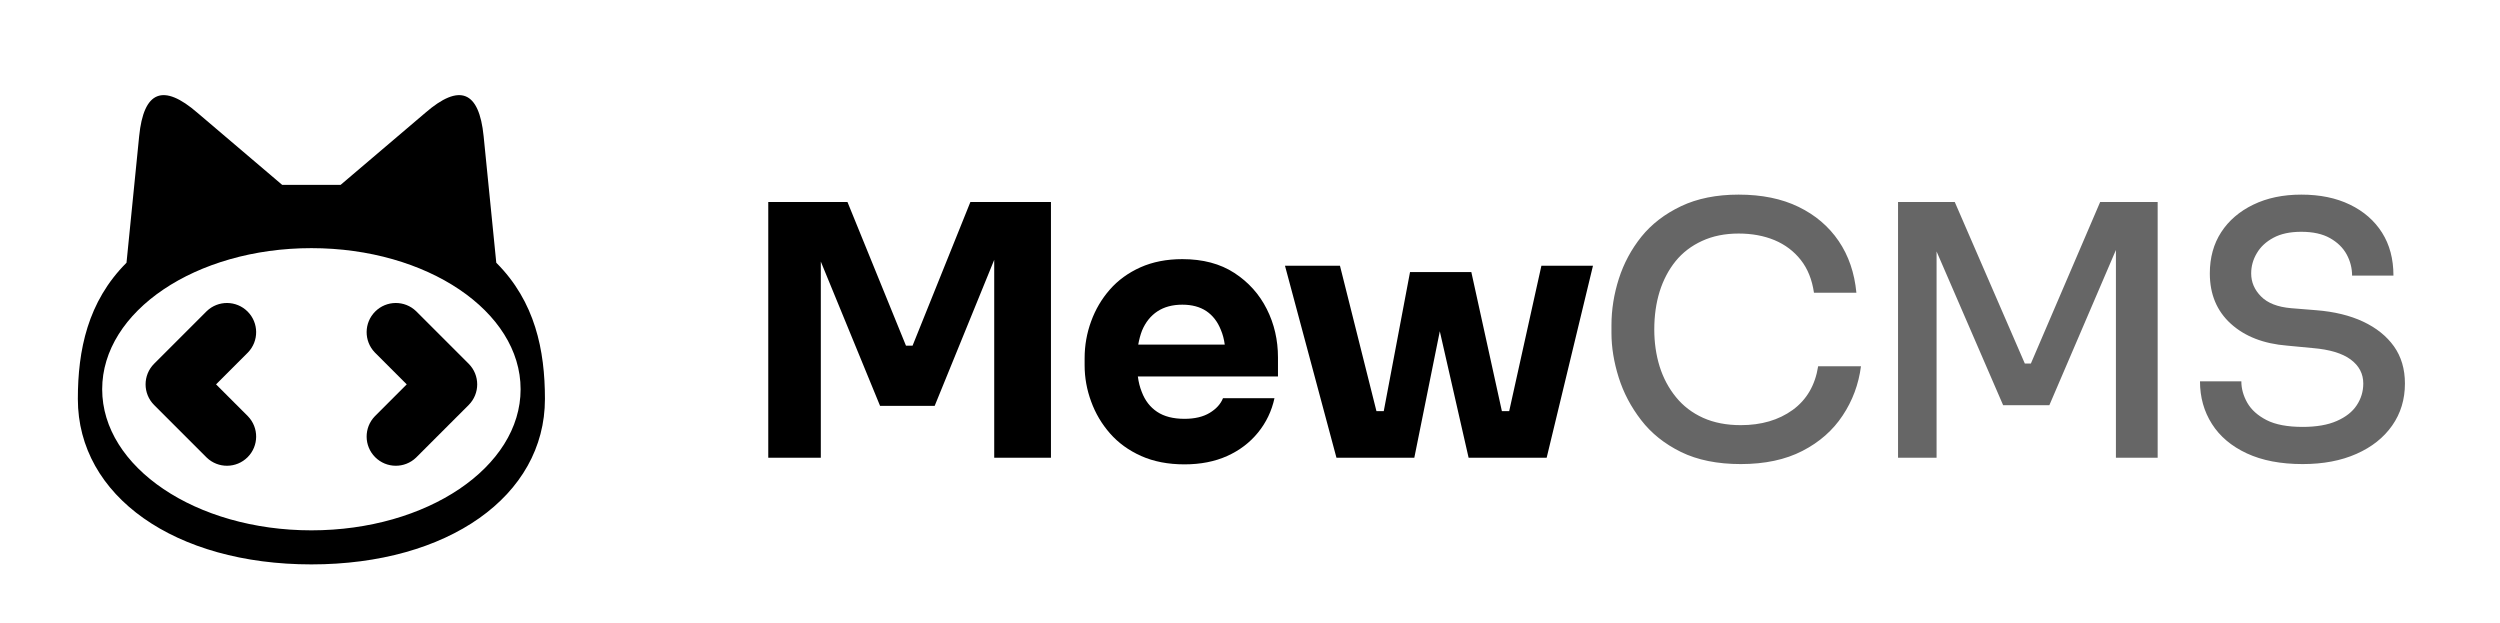
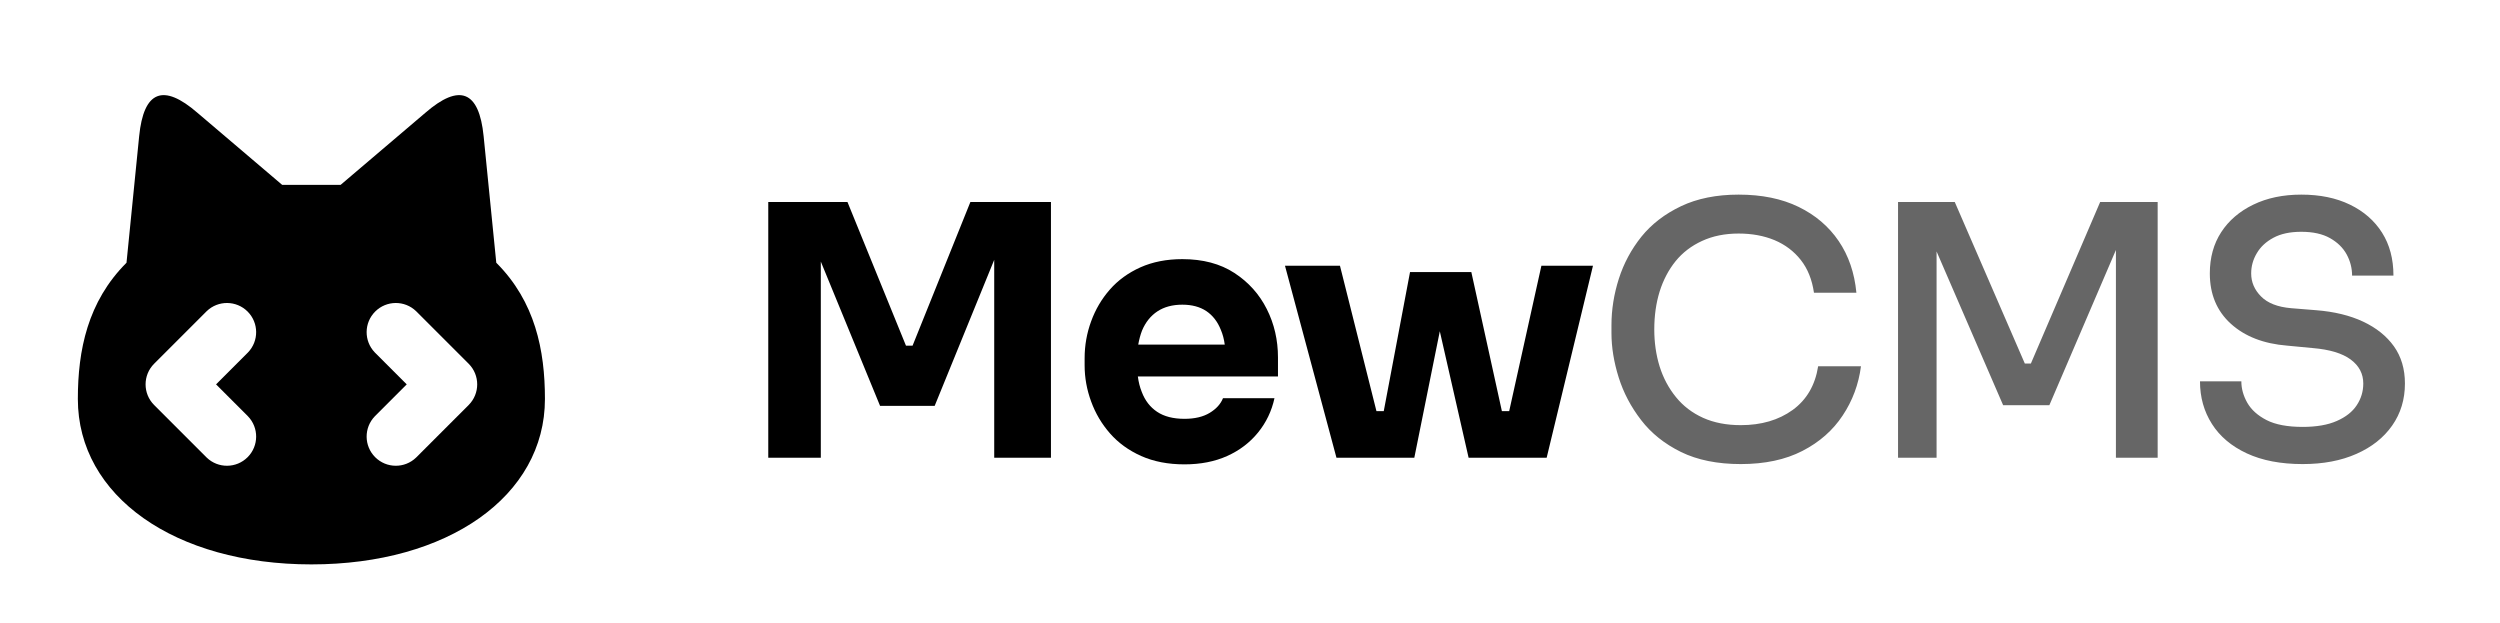
<svg xmlns="http://www.w3.org/2000/svg" width="256.91" height="64" viewBox="0 0 256.91 64" role="img">
-   <path fill="currentColor" fill-rule="evenodd" d="M13 27L14.3 14Q15 7 20.3 11.6L29 19H35L43.7 11.6Q49 7 49.7 14L51 27C55 31 56 36 56 41C56 51 46 58 32 58C18 58 8 51 8 41C8 36 9 31 13 27ZM10.5 40A21.5 14.5 0 0 1 53.5 40A21.5 14.5 0 0 1 10.5 40ZM25.481 36.221L22.203 39.5L25.481 42.779A3 3 0 0 1 21.239 47.021L15.839 41.621A3 3 0 0 1 15.839 37.379L21.239 31.979A3 3 0 0 1 25.481 36.221ZM38.519 36.221L41.797 39.5L38.519 42.779A3 3 0 0 0 42.761 47.021L48.161 41.621A3 3 0 0 0 48.161 37.379L42.761 31.979A3 3 0 0 0 38.519 36.221Z" />
+   <path fill="currentColor" fill-rule="evenodd" d="M13 27L14.3 14Q15 7 20.3 11.6L29 19H35L43.7 11.6Q49 7 49.7 14L51 27C55 31 56 36 56 41C56 51 46 58 32 58C18 58 8 51 8 41C8 36 9 31 13 27ZM25.481 36.221L22.203 39.5L25.481 42.779A3 3 0 0 1 21.239 47.021L15.839 41.621A3 3 0 0 1 15.839 37.379L21.239 31.979A3 3 0 0 1 25.481 36.221ZM38.519 36.221L41.797 39.5L38.519 42.779A3 3 0 0 0 42.761 47.021L48.161 41.621A3 3 0 0 0 48.161 37.379L42.761 31.979A3 3 0 0 0 38.519 36.221Z" />
  <path fill="currentColor" d="M78.95 47.04V20.76H87.09L93.1 35.52H93.78L99.72 20.76H108V47.04H102.17V26.7L96.05 41.71H90.44L84.35 26.88V47.04ZM121.72 47.72Q119.2 47.72 117.27 46.86Q115.35 46 114.07 44.54Q112.79 43.08 112.13 41.26Q111.46 39.44 111.46 37.54V36.82Q111.46 34.84 112.13 33.02Q112.79 31.2 114.05 29.76Q115.31 28.32 117.2 27.47Q119.09 26.63 121.5 26.63Q124.67 26.63 126.85 28.05Q129.03 29.47 130.18 31.76Q131.33 34.04 131.33 36.74V38.69H116.93Q117.04 39.55 117.33 40.27Q117.83 41.6 118.91 42.32Q119.99 43.04 121.72 43.04Q123.3 43.04 124.31 42.43Q125.32 41.82 125.68 40.92H130.97Q130.54 42.9 129.28 44.45Q128.02 46 126.11 46.86Q124.2 47.72 121.72 47.72ZM116.97 35.41H125.86Q125.75 34.58 125.46 33.9Q124.96 32.64 123.97 31.97Q122.98 31.31 121.5 31.31Q119.99 31.31 118.95 31.99Q117.9 32.68 117.36 33.97Q117.11 34.62 116.97 35.41ZM137.34 47.04 132.05 27.31H137.7L141.45 42.25H142.2L144.9 27.96H151.2L154.34 42.25H155.09L158.4 27.31H163.7L158.94 47.04H150.92L147.96 34.04L145.34 47.04Z" />
  <path fill="currentColor" fill-opacity="0.6" d="M178.89 47.69Q175.29 47.69 172.75 46.45Q170.21 45.2 168.65 43.17Q167.08 41.14 166.34 38.78Q165.6 36.42 165.6 34.22V33.43Q165.6 31.02 166.36 28.64Q167.12 26.27 168.68 24.32Q170.25 22.38 172.75 21.19Q175.25 20 178.67 20Q182.24 20 184.83 21.26Q187.42 22.52 188.95 24.77Q190.48 27.02 190.77 30.08H186.41Q186.12 28.07 185.06 26.72Q184 25.37 182.36 24.68Q180.72 24 178.67 24Q176.55 24 174.91 24.76Q173.27 25.51 172.19 26.84Q171.11 28.18 170.55 29.96Q170 31.74 170 33.86Q170 35.88 170.55 37.66Q171.11 39.44 172.23 40.81Q173.34 42.18 175.02 42.94Q176.69 43.69 178.89 43.69Q182.06 43.69 184.22 42.13Q186.38 40.56 186.84 37.64H191.24Q190.88 40.42 189.36 42.7Q187.85 44.99 185.22 46.34Q182.6 47.69 178.89 47.69ZM195.05 47.04V20.76H200.88L208.08 37.36H208.7L215.82 20.76H221.73V47.04H217.44V25.69L210.6 41.64H205.85L199.01 25.84V47.04ZM236.63 47.69Q233.25 47.69 230.89 46.59Q228.53 45.49 227.31 43.57Q226.08 41.64 226.08 39.19H230.33Q230.33 40.31 230.94 41.39Q231.56 42.47 232.92 43.17Q234.29 43.87 236.63 43.87Q238.76 43.87 240.14 43.26Q241.53 42.65 242.19 41.64Q242.86 40.63 242.86 39.41Q242.86 37.9 241.56 36.94Q240.27 35.99 237.68 35.77L235.05 35.52Q231.41 35.23 229.25 33.27Q227.09 31.31 227.09 28.1Q227.09 25.66 228.26 23.86Q229.43 22.06 231.56 21.03Q233.68 20 236.49 20Q239.37 20 241.49 21.03Q243.62 22.06 244.79 23.91Q245.96 25.76 245.96 28.32H241.71Q241.71 27.17 241.15 26.14Q240.59 25.12 239.44 24.47Q238.29 23.82 236.49 23.82Q234.76 23.82 233.63 24.43Q232.49 25.04 231.92 26.02Q231.34 26.99 231.34 28.1Q231.34 29.44 232.35 30.46Q233.36 31.49 235.44 31.67L238.04 31.88Q240.81 32.1 242.84 33.05Q244.88 34.01 246.01 35.59Q247.14 37.18 247.14 39.41Q247.14 41.86 245.83 43.73Q244.52 45.6 242.16 46.64Q239.8 47.69 236.63 47.69Z" />
</svg>
